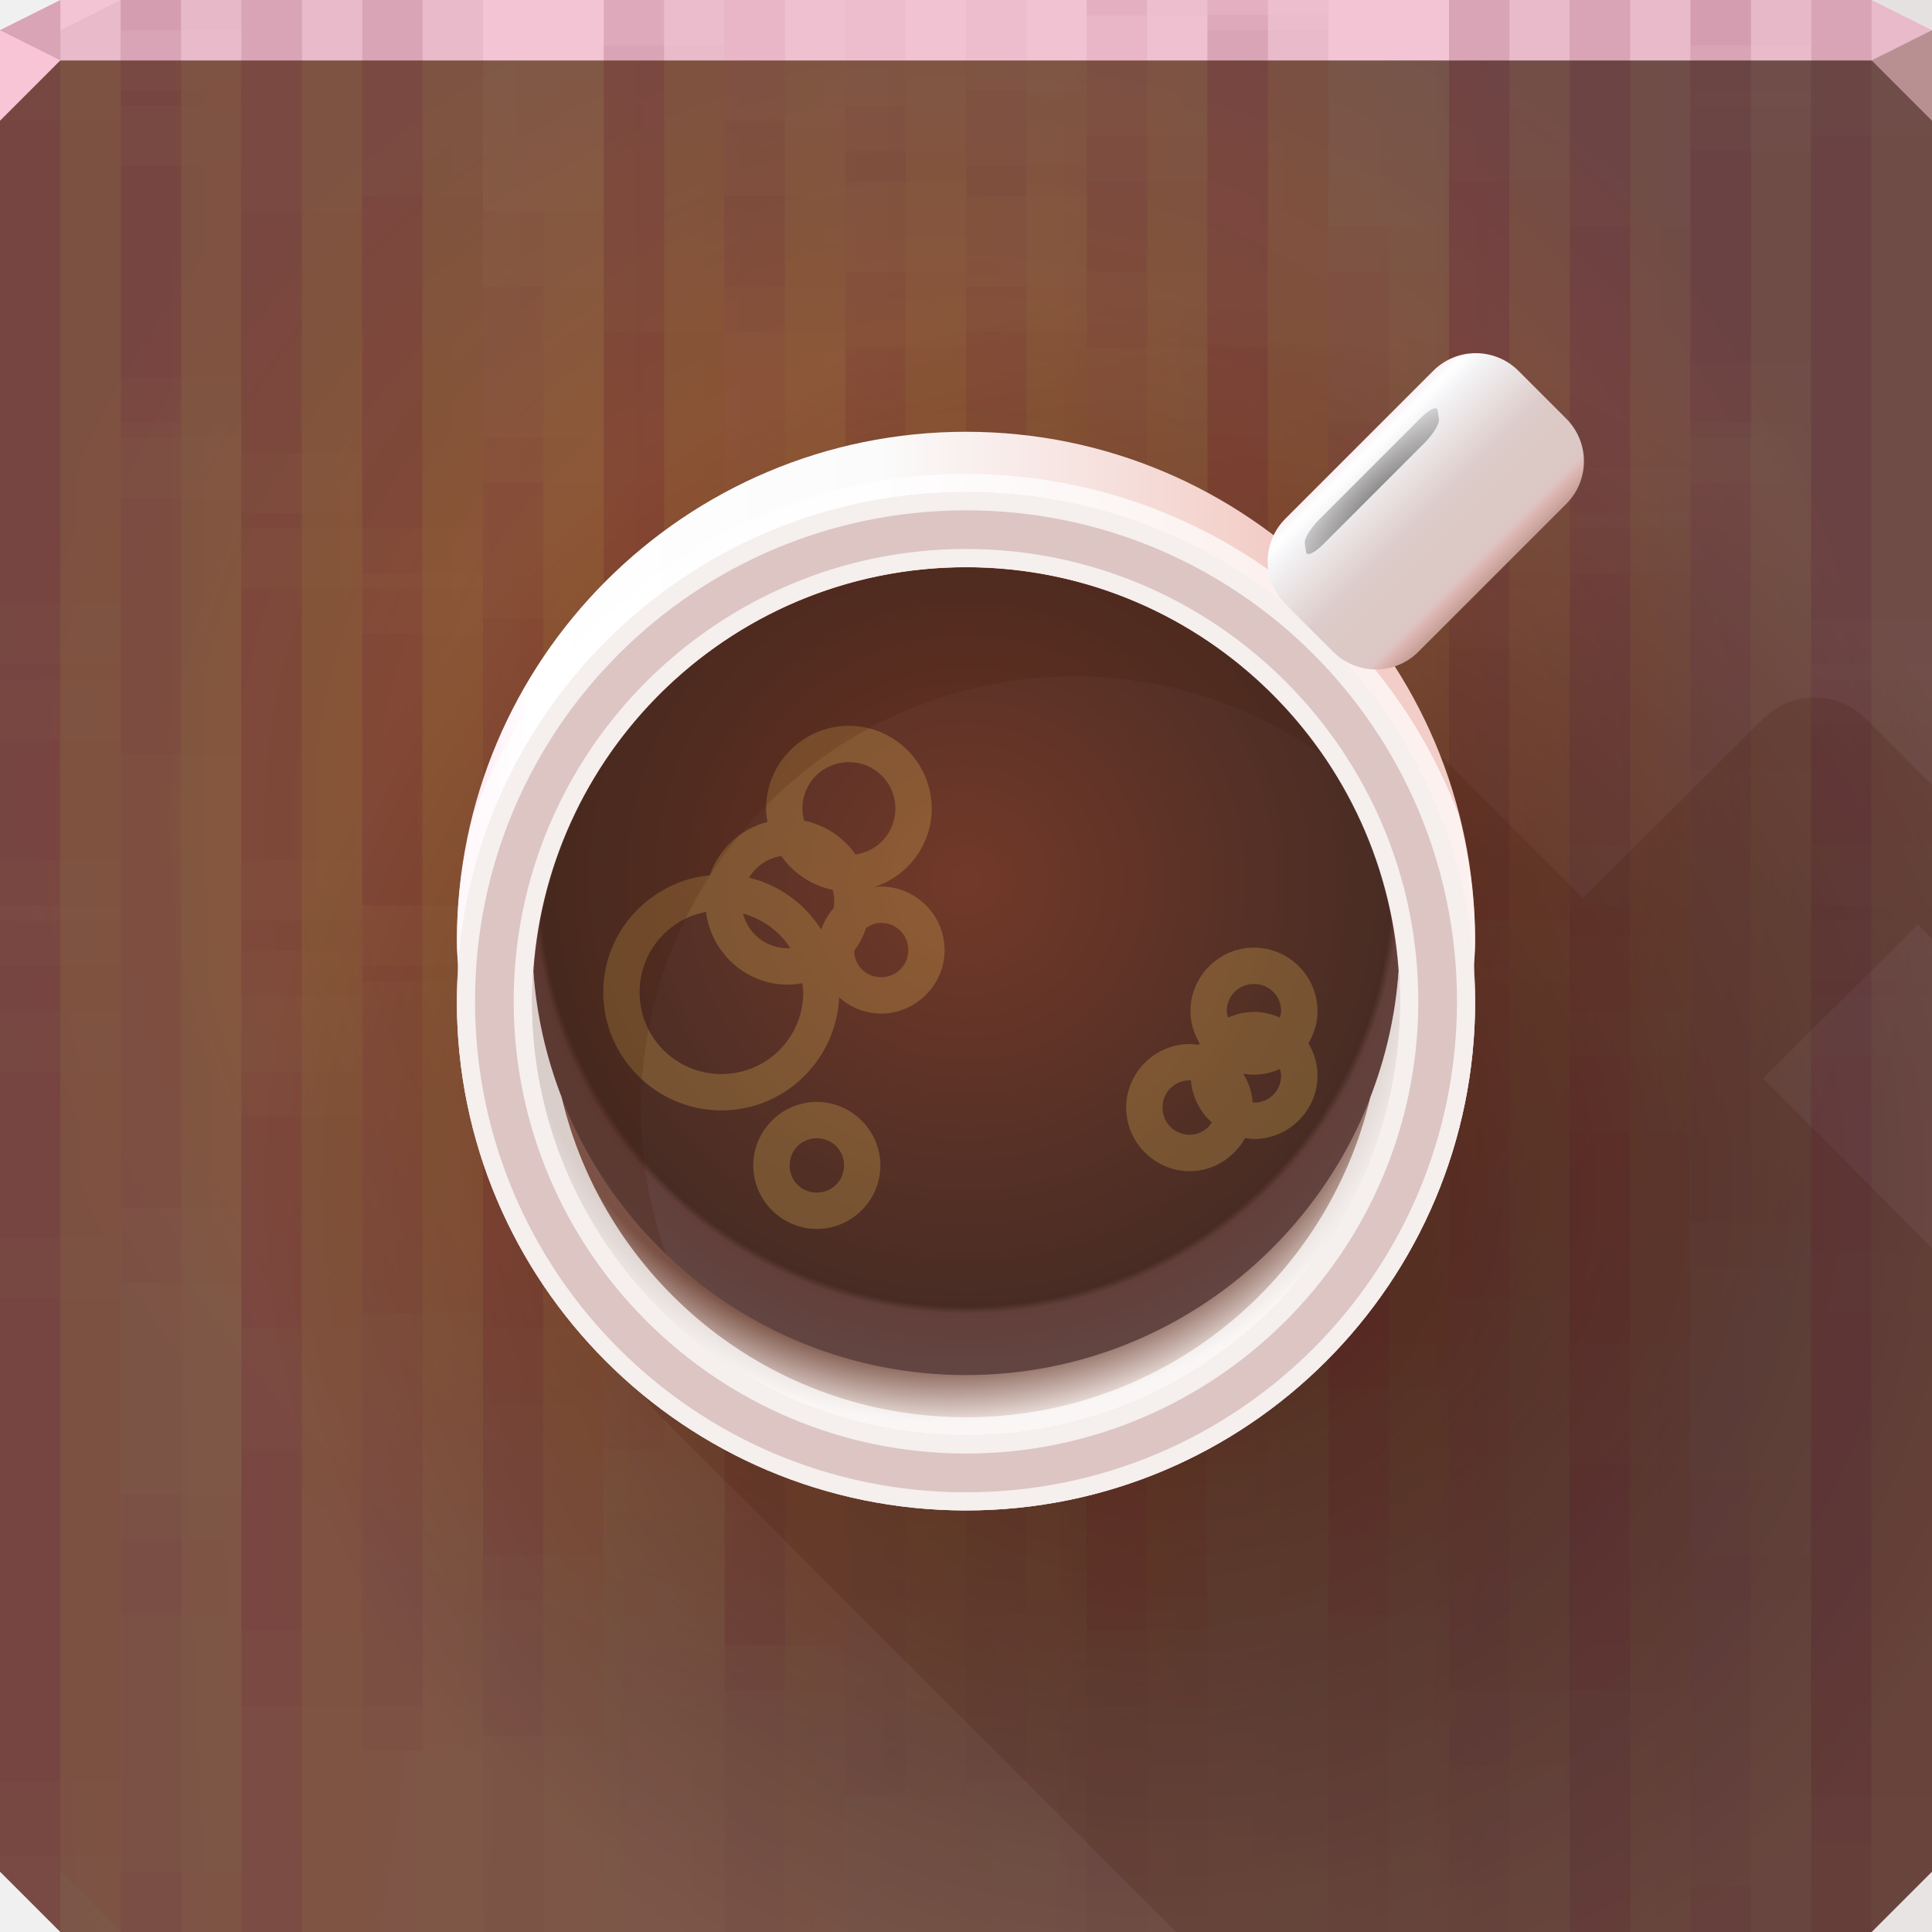
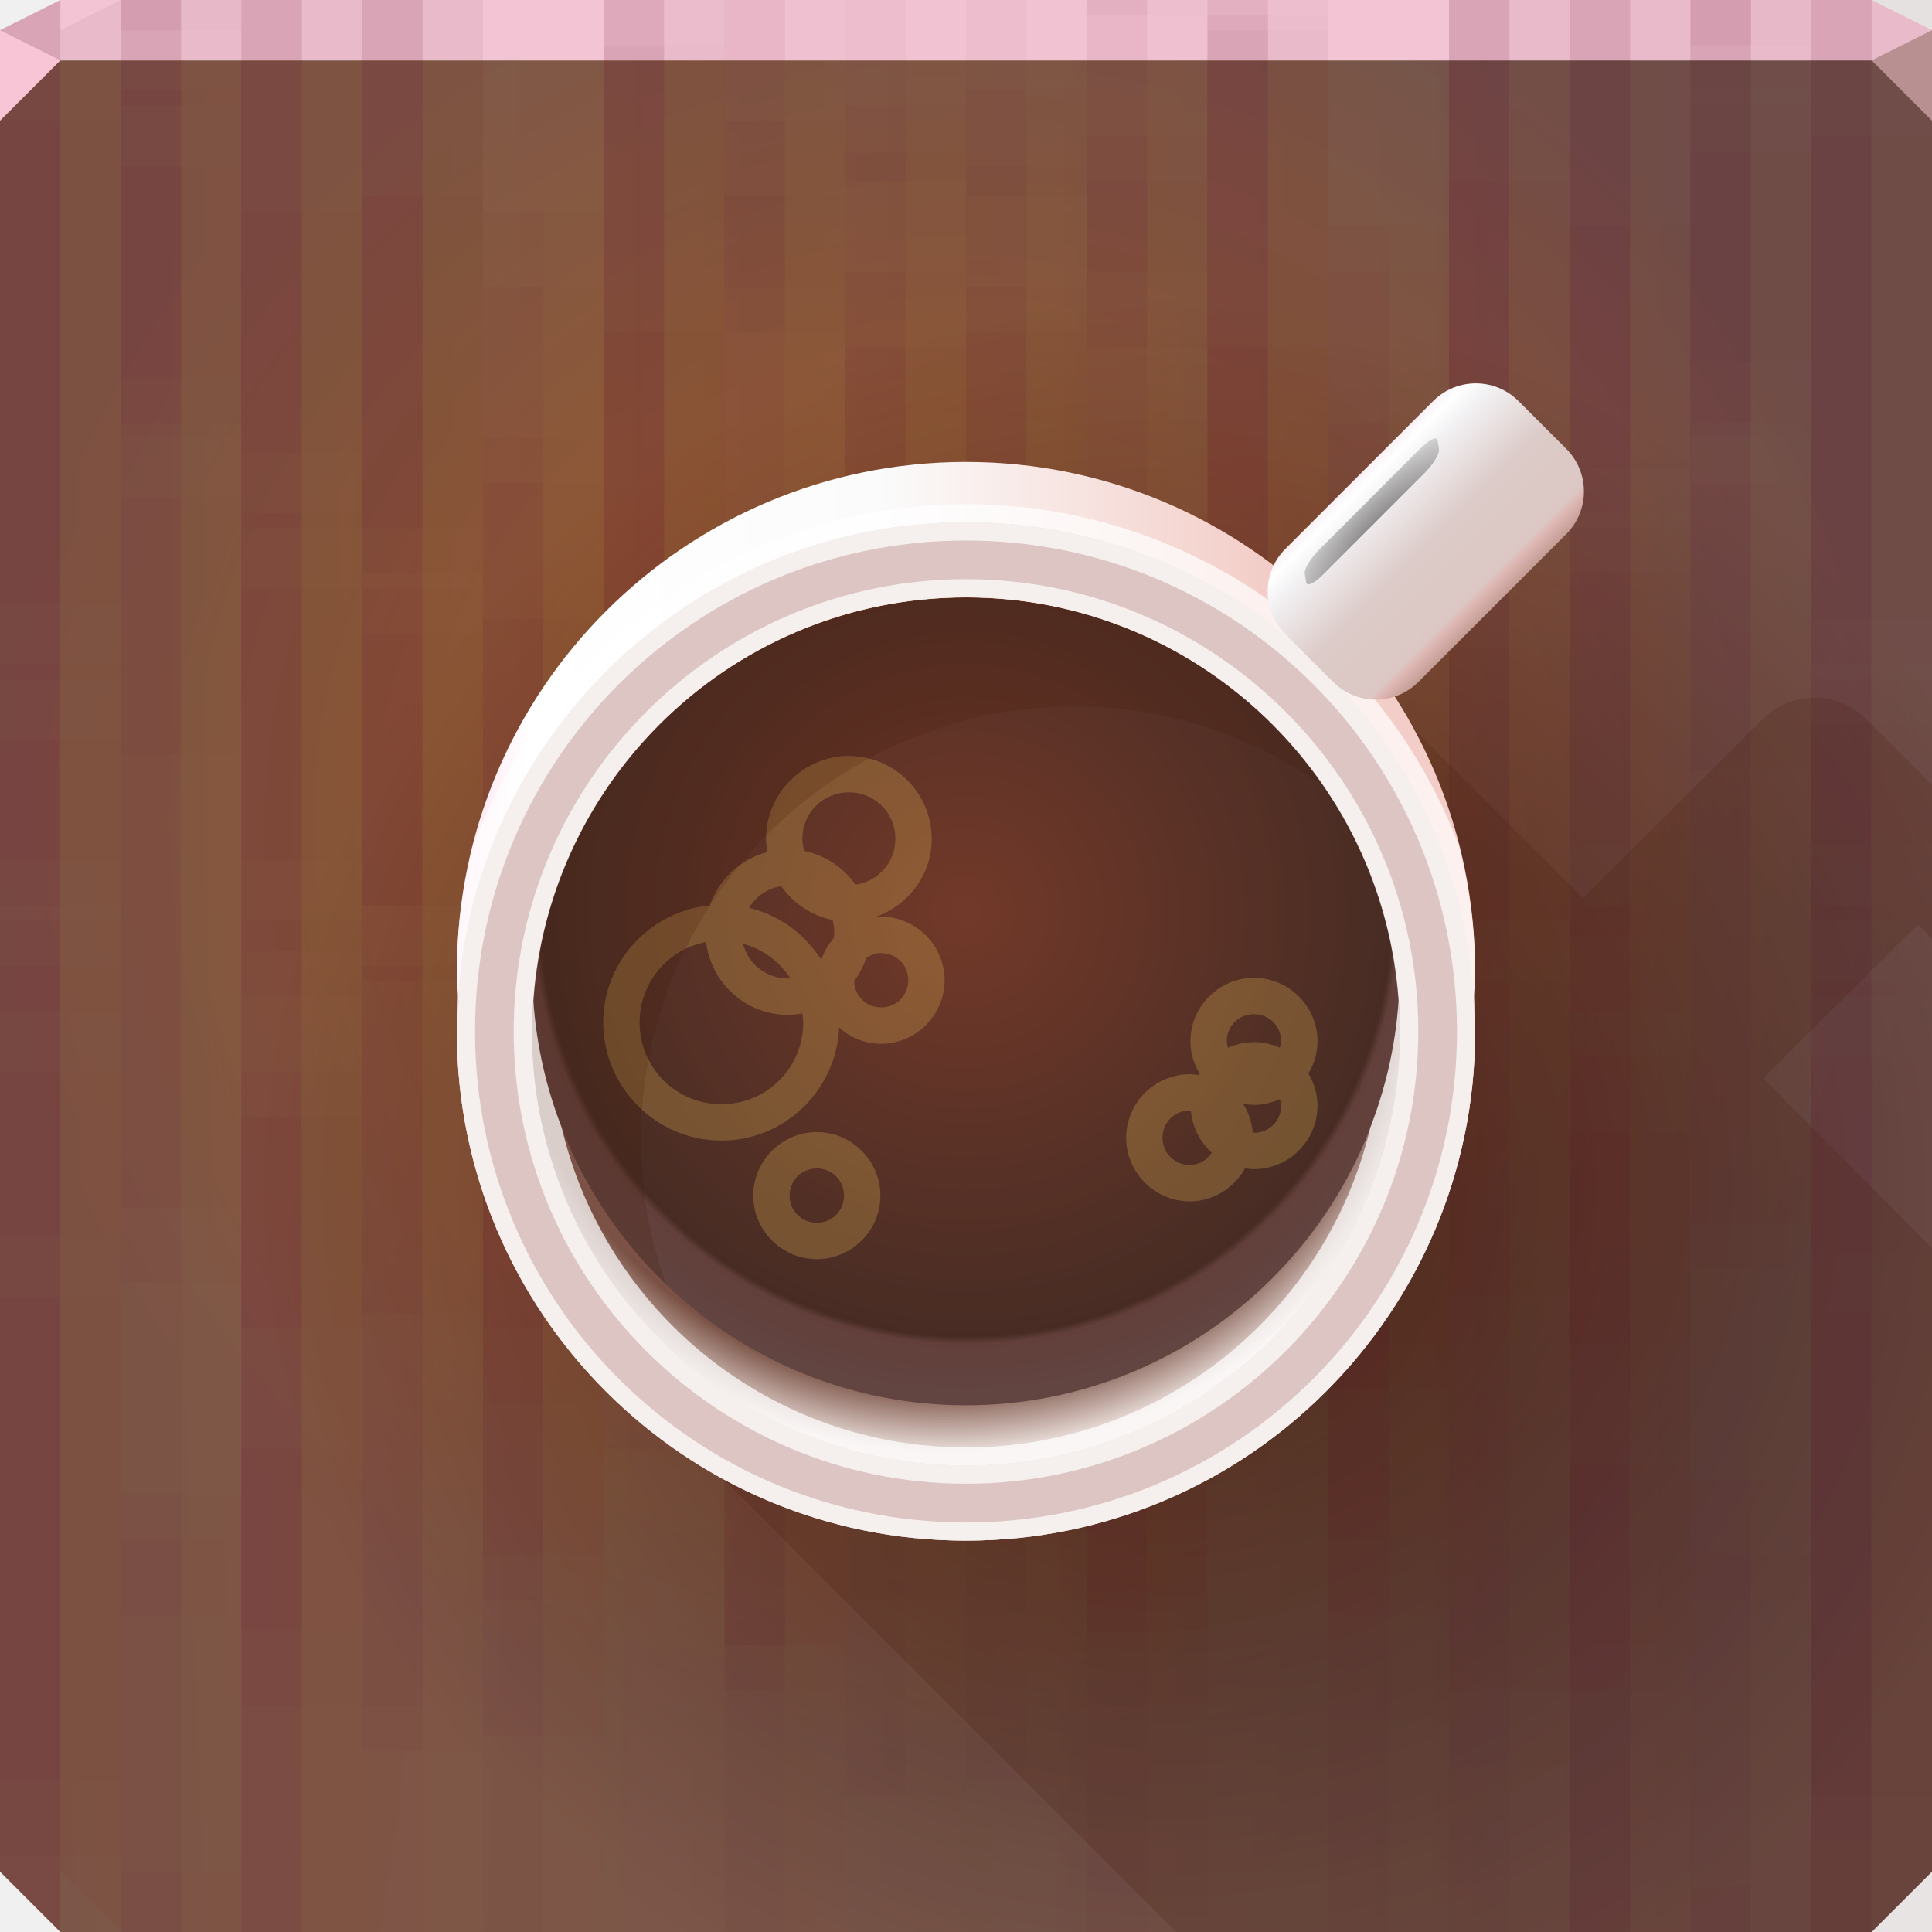
<svg xmlns="http://www.w3.org/2000/svg" xmlns:xlink="http://www.w3.org/1999/xlink" width="64" height="64" version="1.1">
  <defs>
    <linearGradient id="a">
      <stop stop-color="#000000" stop-opacity=".504" offset="0" />
      <stop stop-color="#000000" stop-opacity="0" offset="1" />
    </linearGradient>
    <radialGradient id="d" cx="31.826" cy="27.069" r="32" gradientTransform="matrix(1 0 0 .96875 0 1.0312)" gradientUnits="userSpaceOnUse">
      <stop stop-color="#9e6431" offset="0" />
      <stop stop-color="#6f5c53" offset="1" />
    </radialGradient>
    <radialGradient id="c" cx="76.364" cy="206.79" r="32" gradientTransform="matrix(-.00016199 20.088 -1.4162 0 304.34 -1517.8)" gradientUnits="userSpaceOnUse">
      <stop stop-color="#d4440c" stop-opacity=".163" offset="0" />
      <stop stop-color="#722834" stop-opacity=".192" offset="1" />
    </radialGradient>
    <radialGradient id="b" cx="101.47" cy="178.01" r="32" gradientTransform="matrix(-1.4403e-5 .92232 -.95214 0 208.37 -54.215)" gradientUnits="userSpaceOnUse" xlink:href="#a" />
-     <radialGradient id="g" cx="15" cy="14.153" r="10" gradientTransform="matrix(1.6275 0 0 1.6275 -9.4127 -9.8181)" gradientUnits="userSpaceOnUse">
+     <radialGradient id="g" cx="15" cy="14.153" r="10" gradientTransform="matrix(1.6275,0,0,1.6275,-9.4127,-9.8181)" gradientUnits="userSpaceOnUse">
      <stop stop-color="#723929" offset="0" />
      <stop stop-color="#482c24" offset=".604" />
      <stop stop-color="#623f3a" offset=".614" />
      <stop stop-color="#615b5d" offset="1" />
    </radialGradient>
    <linearGradient id="i" x1="14.696" x2="42.039" y1="23.236" y2="23.236" gradientUnits="userSpaceOnUse">
      <stop stop-color="#ffdeee" offset="0" />
      <stop stop-color="#ffffff" offset=".105" />
      <stop stop-color="#fbfbfb" offset=".526" />
      <stop stop-color="#f3cdc7" offset="1" />
    </linearGradient>
-     <radialGradient id="f" cx="31.457" cy="24.743" r="14.381" gradientTransform="matrix(1.1513 6.616e-8 -6.2947e-8 1.0954 -4.8425 4.2564)" gradientUnits="userSpaceOnUse">
+     <radialGradient id="f" cx="31.457" cy="24.743" r="14.381" gradientTransform="matrix(1.1513,6.616e-8,-6.2947e-8,1.0954,-4.8425,4.2564)" gradientUnits="userSpaceOnUse">
      <stop stop-color="#b88c7f" offset="0" />
      <stop stop-color="#7a5144" offset=".866" />
      <stop stop-color="#ebdfdb" offset="1" />
    </radialGradient>
    <radialGradient id="e" cx="28.447" cy="4.361" r="1.847" gradientTransform="matrix(.74861 .74861 -1.9167 1.9167 17.612 -23.385)" gradientUnits="userSpaceOnUse" xlink:href="#a" />
    <linearGradient id="h" x1="30.195" x2="34.221" y1="3.634" y2="7.66" gradientUnits="userSpaceOnUse">
      <stop stop-color="#f0dbe5" offset="0" />
      <stop stop-color="#ffffff" offset=".139" />
      <stop stop-color="#f3f2f4" offset=".227" />
      <stop stop-color="#dccbc8" offset=".558" />
      <stop stop-color="#dcc7c4" offset=".882" />
      <stop stop-color="#ddb6b2" offset=".918" />
      <stop stop-color="#c19a93" offset="1" />
    </linearGradient>
  </defs>
  <path d="m0 2v60l2 2h60l2-2v-60h-32z" color="#000000" fill="url(#d)" />
  <path d="m0 2v60l2 2h60l2-2v-60h-32z" color="#000000" fill="url(#b)" />
  <path d="m0 2v60l2 2h60l2-2v-60h-32z" color="#000000" fill="url(#c)" />
  <path d="m2 0-2 1v1h64v-1l-2-1h-30z" color="#000000" fill="#f3c4d3" />
  <g fill="#550022">
    <g transform="translate(0,-14.5)" fill-opacity=".036">
      <path transform="translate(0,14.5)" d="m2 0-2 1v21.5h2zm2 0v3.5h2v-3.5zm4 0v17.5h2v-17.5zm4 0v32.5h2v-32.5zm8 0v27.5h2v-27.5zm16 0v0.5h2v-0.5zm12 0v19.5h2v-19.5zm4 0v33.5h2v-33.5zm4 0v14.5h2v-14.5zm4 0v30.5h2v-30.5zm-20 0.5v37h2v-37zm-36 5v37h2v-37zm28 0v37h2v-37zm-8 1v37h2v-37zm-8 3v37h2v-37zm12 2v37h2v-37zm16 5v37h2v-37zm-36 3v37h2v-37zm28 0v37h2v-37zm12 2v37h2v-37zm-48 3v37h2v-37zm60 8v31.5h2v-31.5zm-8 5v26.5h2v-26.5zm4 14v12.5h2v-12.5z" color="#000000" />
      <path transform="translate(0,14.5)" d="m2 0-2 1v29h2zm2 0v14h2v-14zm4 0v33h2v-33zm4 0v19h2v-19zm8 0v37h2v-37zm20 0v27h2v-27zm8 0v32h2v-32zm4 0v17h2v-17zm4 0v3h2v-3zm4 0v22h2v-22zm-32 5v37h2v-37zm28 0v37h2v-37zm-20 1v37h2v-37zm8 3v37h2v-37zm-12 2v37h2v-37zm-16 5v37h2v-37zm8 3v37h2v-37zm28 0v37h2v-37zm-40 2v37h2v-37zm48 3v37h2v-37zm-60 8v30l2 2v-32zm8 5v27h2v-27zm-4 14v13h2v-13z" color="#000000" />
      <path transform="translate(0,14.5)" d="m2 0-2 1v27.5h2zm2 0v12.5h2v-12.5zm4 0v31.5h2v-31.5zm4 0v17.5h2v-17.5zm8 0v35.5h2v-35.5zm20 0v25.5h2v-25.5zm8 0v30.5h2v-30.5zm4 0v15.5h2v-15.5zm4 0v1.5h2v-1.5zm4 0v20.5h2v-20.5zm-32 3.5v37h2v-37zm28 0v37h2v-37zm-20 1v37h2v-37zm8 3v37h2v-37zm-12 2v37h2v-37zm-16 5v37h2v-37zm8 3v37h2v-37zm28 0v37h2v-37zm-40 2v37h2v-37zm48 3v37h2v-37zm-60 8v31.5l2 2v-33.5zm8 5v28.5h2v-28.5zm-4 14v14.5h2v-14.5z" color="#000000" />
      <path transform="translate(0,14.5)" d="m2 0-2 1v19h2zm2 0v1h2v-1zm4 0v15h2v-15zm4 0v30h2v-30zm8 0v25h2v-25zm20 0v35h2v-35zm8 0v17h2v-17zm4 0v31h2v-31zm4 0v12h2v-12zm4 0v28h2v-28zm-56 3v37h2v-37zm28 0v37h2v-37zm-8 1v37h2v-37zm-8 3v37h2v-37zm12 2v37h2v-37zm16 5v37h2v-37zm-36 3v37h2v-37zm28 0v37h2v-37zm12 2v37h2v-37zm-48 3v37h2v-37zm60 8v34h2v-34zm-8 5v29h2v-29zm4 14v15h2v-15z" color="#000000" />
      <path transform="translate(0,14.5)" d="m2 0-2 1v32.5h2zm2 0v14.5h2v-14.5zm4 0v28.5h2v-28.5zm16 0v9.5h2v-9.5zm8 0v6.5h2v-6.5zm4 0v11.5h2v-11.5zm12 0v30.5h2v-30.5zm8 0v25.5h2v-25.5zm-36 1.5v37h2v-37zm40 3v37h2v-37zm-48 2v37h2v-37zm40 1v37h2v-37zm-12 4v37h2v-37zm-36 5v37h2v-37zm28 0v37h2v-37zm-8 1v37h2v-37zm-8 3v37h2v-37zm12 2v37h2v-37zm16 5v36.5h2v-36.5zm-36 3v33.5h2v-33.5zm28 0v33.5h2v-33.5zm12 2v31.5h2v-31.5zm-48 3v26.5l2 2v-28.5zm60 8v20.5h2v-20.5zm-8 5v15.5h2v-15.5zm4 14v1.5h2v-1.5z" color="#000000" />
      <path transform="translate(0,14.5)" d="m4 0v25h2v-25zm8 0v30h2v-30zm12 0v11h2v-11zm4 0v6h2v-6zm8 0v9h2v-9zm16 0v28h2v-28zm4 0v14h2v-14zm4 0v33h2v-33zm-20 1v37h2v-37zm-40 3v37h2v-37zm48 2v37h2v-37zm-40 1v37h2v-37zm12 4v37h2v-37zm8 5v37h2v-37zm28 0v37h2v-37zm-20 1v37h2v-37zm8 3v37h2v-37zm-12 2v37h2v-37zm-16 5v37h2v-37zm8 3v34h2v-34zm28 0v34h2v-34zm-40 2v32h2v-32zm48 3v29h2v-29zm-60 8v19l2 2v-21zm8 5v16h2v-16zm-4 14v2h2v-2z" color="#000000" />
    </g>
    <g transform="translate(2,-14.5)" fill-opacity=".015">
      <path transform="translate(0,14.5)" d="m2 0-2 1v21.5h2zm2 0v3.5h2v-3.5zm4 0v17.5h2v-17.5zm4 0v32.5h2v-32.5zm8 0v27.5h2v-27.5zm16 0v0.5h2v-0.5zm12 0v19.5h2v-19.5zm4 0v33.5h2v-33.5zm4 0v14.5h2v-14.5zm4 0v30.5h2v-30.5zm-20 0.5v37h2v-37zm-36 5v37h2v-37zm28 0v37h2v-37zm-8 1v37h2v-37zm-8 3v37h2v-37zm12 2v37h2v-37zm16 5v37h2v-37zm-36 3v37h2v-37zm28 0v37h2v-37zm12 2v37h2v-37zm-48 3v37h2v-37zm60 8v31.5h2v-31.5zm-8 5v26.5h2v-26.5zm4 14v12.5h2v-12.5z" color="#000000" />
      <path transform="translate(0,14.5)" d="m2 0-2 1v29h2zm2 0v14h2v-14zm4 0v33h2v-33zm4 0v19h2v-19zm8 0v37h2v-37zm20 0v27h2v-27zm8 0v32h2v-32zm4 0v17h2v-17zm4 0v3h2v-3zm4 0v22h2v-22zm-32 5v37h2v-37zm28 0v37h2v-37zm-20 1v37h2v-37zm8 3v37h2v-37zm-12 2v37h2v-37zm-16 5v37h2v-37zm8 3v37h2v-37zm28 0v37h2v-37zm-40 2v37h2v-37zm48 3v37h2v-37zm-60 8v30l2 2v-32zm8 5v27h2v-27zm-4 14v13h2v-13z" color="#000000" />
      <path transform="translate(0,14.5)" d="m2 0-2 1v27.5h2zm2 0v12.5h2v-12.5zm4 0v31.5h2v-31.5zm4 0v17.5h2v-17.5zm8 0v35.5h2v-35.5zm20 0v25.5h2v-25.5zm8 0v30.5h2v-30.5zm4 0v15.5h2v-15.5zm4 0v1.5h2v-1.5zm4 0v20.5h2v-20.5zm-32 3.5v37h2v-37zm28 0v37h2v-37zm-20 1v37h2v-37zm8 3v37h2v-37zm-12 2v37h2v-37zm-16 5v37h2v-37zm8 3v37h2v-37zm28 0v37h2v-37zm-40 2v37h2v-37zm48 3v37h2v-37zm-60 8v31.5l2 2v-33.5zm8 5v28.5h2v-28.5zm-4 14v14.5h2v-14.5z" color="#000000" />
      <path transform="translate(0,14.5)" d="m2 0-2 1v19h2zm2 0v1h2v-1zm4 0v15h2v-15zm4 0v30h2v-30zm8 0v25h2v-25zm20 0v35h2v-35zm8 0v17h2v-17zm4 0v31h2v-31zm4 0v12h2v-12zm4 0v28h2v-28zm-56 3v37h2v-37zm28 0v37h2v-37zm-8 1v37h2v-37zm-8 3v37h2v-37zm12 2v37h2v-37zm16 5v37h2v-37zm-36 3v37h2v-37zm28 0v37h2v-37zm12 2v37h2v-37zm-48 3v37h2v-37zm60 8v34h2v-34zm-8 5v29h2v-29zm4 14v15h2v-15z" color="#000000" />
      <path transform="translate(0,14.5)" d="m2 0-2 1v32.5h2zm2 0v14.5h2v-14.5zm4 0v28.5h2v-28.5zm16 0v9.5h2v-9.5zm8 0v6.5h2v-6.5zm4 0v11.5h2v-11.5zm12 0v30.5h2v-30.5zm8 0v25.5h2v-25.5zm-36 1.5v37h2v-37zm40 3v37h2v-37zm-48 2v37h2v-37zm40 1v37h2v-37zm-12 4v37h2v-37zm-36 5v37h2v-37zm28 0v37h2v-37zm-8 1v37h2v-37zm-8 3v37h2v-37zm12 2v37h2v-37zm16 5v36.5h2v-36.5zm-36 3v33.5h2v-33.5zm28 0v33.5h2v-33.5zm12 2v31.5h2v-31.5zm-48 3v26.5l2 2v-28.5zm60 8v20.5h2v-20.5zm-8 5v15.5h2v-15.5zm4 14v1.5h2v-1.5z" color="#000000" />
      <path transform="translate(0,14.5)" d="m4 0v25h2v-25zm8 0v30h2v-30zm12 0v11h2v-11zm4 0v6h2v-6zm8 0v9h2v-9zm16 0v28h2v-28zm4 0v14h2v-14zm4 0v33h2v-33zm-20 1v37h2v-37zm-40 3v37h2v-37zm48 2v37h2v-37zm-40 1v37h2v-37zm12 4v37h2v-37zm8 5v37h2v-37zm28 0v37h2v-37zm-20 1v37h2v-37zm8 3v37h2v-37zm-12 2v37h2v-37zm-16 5v37h2v-37zm8 3v34h2v-34zm28 0v34h2v-34zm-40 2v32h2v-32zm48 3v29h2v-29zm-60 8v19l2 2v-21zm8 5v16h2v-16zm-4 14v2h2v-2z" color="#000000" />
    </g>
  </g>
  <g transform="matrix(1.2047 0 0 1.2047 9.1107 9.0752)">
    <path transform="matrix(.83008 0 0 .83008 -7.5626 -7.5331)" d="m43.938 22.25c-0.616 0-1.247 0.216-1.719 0.688l-20.438 20.469c-0.944 0.944-0.944 2.462 0 3.406l17.188 17.188h23.031l2-2v-20.656l-5.594-5.625 5.125-5.094 0.469 0.469v-5.094l-2.188-2.188c-0.944-0.944-2.462-0.944-3.406 0l-5.969 5.938-6.812-6.812c-0.472-0.472-1.072-0.688-1.688-0.688z" color="#000000" fill="#421300" fill-opacity=".164" />
-     <g>
+     <g transform="translate(0 .83008)">
      <path d="m19 6c-7.732 0-14 6.268-14 14s6.268 14 14 14 14-6.268 14-14-6.268-14-14-14zm0 2.062c6.587 0 11.938 5.351 11.938 11.938s-5.351 11.938-11.938 11.938-11.938-5.351-11.938-11.938 5.351-11.938 11.938-11.938z" color="#000000" fill="#ecedef" />
      <path transform="matrix(1.1926 0 0 1.1926 1.1111 .91852)" d="m25 16a10 10 0 0 1-10 10 10 10 0 0 1-10-10 10 10 0 0 1 10-10 10 10 0 0 1 10 10z" color="#000000" fill="url(#g)" />
      <path transform="translate(2,-1)" d="m13.781 13.424c-1.252 0-2.279 1.025-2.279 2.277 0 0.126 0.017 0.247 0.037 0.367-0.742 0.192-1.336 0.746-1.584 1.465-1.637 0.164-2.93 1.538-2.93 3.217 0 1.789 1.461 3.25 3.25 3.25 1.741 0 3.16-1.387 3.236-3.109 0.309 0.274 0.71 0.447 1.152 0.447 0.959 0 1.748-0.787 1.748-1.746s-0.789-1.748-1.748-1.748c-0.068 0-0.133 0.012-0.199 0.02 0.919-0.294 1.594-1.149 1.594-2.162 0-1.252-1.025-2.277-2.277-2.277zm0 1c0.712 0 1.277 0.566 1.277 1.277 0 0.649-0.472 1.174-1.096 1.262-0.33-0.47-0.831-0.81-1.412-0.928-0.029-0.107-0.049-0.217-0.049-0.334 0-0.712 0.568-1.277 1.279-1.277zm-1.861 2.582c0.331 0.469 0.832 0.81 1.412 0.928 0.028 0.106 0.047 0.216 0.047 0.332 0 0.06-0.01 0.117-0.018 0.174-0.151 0.17-0.266 0.369-0.342 0.588-0.446-0.706-1.153-1.226-1.986-1.428 0.195-0.312 0.504-0.54 0.887-0.594zm-2.068 1.535c0.139 1.122 1.092 2.002 2.25 2.002 0.136 0 0.268-0.018 0.398-0.041 0.009 0.083 0.025 0.163 0.025 0.248 0 1.249-1.001 2.25-2.25 2.25s-2.25-1.001-2.25-2.25c0-1.103 0.783-2.012 1.826-2.209zm1.016 0.047c0.544 0.148 1.005 0.487 1.301 0.949-0.022 0.001-0.044 0.006-0.066 0.006-0.599 0-1.093-0.403-1.234-0.955zm3.797 0.256c0.419 0 0.748 0.329 0.748 0.748s-0.329 0.746-0.748 0.746c-0.41 0-0.728-0.315-0.742-0.721 0.143-0.191 0.253-0.405 0.33-0.635 0.119-0.08 0.255-0.139 0.412-0.139zm10.254 0.68c-0.959 0-1.748 0.787-1.748 1.746 0 0.323 0.096 0.624 0.252 0.885-0.008 0.014-0.015 0.029-0.023 0.043-0.082-0.012-0.163-0.023-0.248-0.023-0.959 0-1.748 0.789-1.748 1.748s0.789 1.748 1.748 1.748c0.655 0 1.223-0.372 1.522-0.91 0.081 0.012 0.162 0.025 0.246 0.025 0.959 0 1.746-0.787 1.746-1.746 0-0.323-0.095-0.624-0.25-0.885 0.155-0.261 0.25-0.561 0.25-0.885 0-0.959-0.787-1.746-1.746-1.746zm0 1c0.419 0 0.746 0.327 0.746 0.746 0 0.063-0.021 0.119-0.035 0.178-0.218-0.099-0.458-0.156-0.711-0.156-0.254 0-0.494 0.059-0.713 0.158-0.015-0.059-0.035-0.116-0.035-0.18 0-0.419 0.329-0.746 0.748-0.746zm0.711 2.338c0.014 0.059 0.035 0.114 0.035 0.178 0 0.419-0.327 0.746-0.746 0.746-0.013 0-0.023-0.007-0.035-0.008-0.024-0.288-0.115-0.557-0.264-0.789 0.098 0.017 0.196 0.029 0.299 0.029 0.253 0 0.493-0.058 0.711-0.156zm-2.478 0.312c0.012 0 0.022 0.005 0.033 0.006 0.038 0.457 0.251 0.864 0.576 1.154-0.133 0.199-0.347 0.336-0.609 0.336-0.419 0-0.748-0.329-0.748-0.748s0.329-0.748 0.748-0.748zm-10.254 0.592c-0.959 0-1.748 0.789-1.748 1.748 0 0.959 0.789 1.746 1.748 1.746s1.748-0.787 1.748-1.746-0.789-1.748-1.748-1.748zm0 1c0.419 0 0.748 0.329 0.748 0.748s-0.329 0.746-0.748 0.746-0.748-0.327-0.748-0.746c0-0.419 0.329-0.748 0.748-0.748z" color="#000000" fill="#e3b655" fill-opacity=".274" style="text-decoration-line:none;text-indent:0;text-transform:none" />
      <path d="m19 8.062c-6.587 0-11.938 5.351-11.938 11.938 0 4.061 2.056 7.628 5.156 9.781-1.339-1.928-2.156-4.256-2.156-6.781 0-6.587 5.351-11.938 11.938-11.938 2.525 0 4.853 0.817 6.781 2.156-2.154-3.101-5.72-5.156-9.781-5.156z" color="#000000" fill="#421300" fill-opacity=".164" />
      <path transform="matrix(.83008 0 0 .83008 -7.5626 -7.5331)" d="m32 14.303c-9.315 0-16.865 7.552-16.865 16.867 0 0.338 0.031 0.667 0.051 1 0.52-8.847 7.837-15.867 16.814-15.867s16.294 7.021 16.814 15.867c0.02-0.333 0.051-0.662 0.051-1 1e-6 -9.315-7.551-16.867-16.865-16.867z" color="#000000" fill="url(#i)" />
      <path transform="matrix(.83008 0 0 .83008 -7.5626 -7.5331)" d="m17.67 32.17c-0.023 0.331-0.051 0.663-0.051 1 0 7.935 6.446 14.381 14.381 14.381s14.381-6.446 14.381-14.381c0-0.337-0.028-0.669-0.051-1-0.517 7.467-6.733 13.381-14.33 13.381s-13.813-5.914-14.33-13.381z" color="#000000" fill="url(#f)" />
      <path d="m19 6c-7.732 0-14 6.268-14 14s6.268 14 14 14 14-6.268 14-14-6.268-14-14-14zm0 2.062c6.587 0 11.938 5.351 11.938 11.938s-5.351 11.938-11.938 11.938-11.938-5.351-11.938-11.938 5.351-11.938 11.938-11.938z" color="#000000" fill="#dcc5c2" />
      <path transform="matrix(.83008 0 0 .83008 -7.5626 -7.5331)" d="m32 15.701c-7.47 0-13.833 4.709-16.328 11.311-0.339 1.333-0.537 2.72-0.537 4.158 0 0.334 0.031 0.661 0.051 0.99-1.94e-4 0.003 1.92e-4 0.006 0 0.01-0.02 0.333-0.051 0.662-0.051 1 0 9.315 7.551 16.865 16.865 16.865s16.865-7.551 16.865-16.865c0-0.338-0.031-0.667-0.051-1 0.02-0.333 0.051-0.662 0.051-1 1e-6 -1.438-0.199-2.826-0.537-4.158-2.495-6.602-8.858-11.311-16.328-11.311zm0 1.205c8.989 0 16.264 7.274 16.264 16.264s-7.274 16.264-16.264 16.264-16.264-7.274-16.264-16.264 7.274-16.264 16.264-16.264zm0 1.279c-8.261 0-14.984 6.723-14.984 14.984 0 8.261 6.723 14.982 14.984 14.982s14.984-6.721 14.984-14.982c0-8.261-6.723-14.984-14.984-14.984zm0 0.604c7.598 0 13.814 5.913 14.33 13.381-0.101 1.463-0.427 2.863-0.934 4.174-1.436 6.076-6.883 10.604-13.396 10.604-6.513 0-11.957-4.526-13.395-10.6-0.507-1.312-0.834-2.713-0.936-4.178 0.516-7.468 6.732-13.381 14.33-13.381z" color="#000000" color-rendering="auto" dominant-baseline="auto" fill="#ffffff" fill-opacity=".716" image-rendering="auto" shape-rendering="auto" solid-color="#000000" style="font-feature-settings:normal;font-variant-alternates:normal;font-variant-caps:normal;font-variant-ligatures:normal;font-variant-numeric:normal;font-variant-position:normal;isolation:auto;mix-blend-mode:normal;shape-padding:0;text-decoration-color:#000000;text-decoration-line:none;text-decoration-style:solid;text-indent:0;text-orientation:mixed;text-transform:none;white-space:normal" />
      <path d="m29.094 10.387-1.311-1.311c-0.65-0.65-0.65-1.698 0-2.348l4.062-4.062c0.65-0.65 1.698-0.65 2.348 0l1.311 1.311c0.65 0.65 0.65 1.698 1e-6 2.348l-4.062 4.062c-0.65 0.65-1.698 0.65-2.348 0z" color="#000000" fill="url(#h)" />
      <path d="m28.352 7.65-0.037-0.247c-0.019-0.122 0.161-0.416 0.403-0.658l2.781-2.783c0.242-0.242 0.452-0.338 0.47-0.216l0.037 0.247c0.019 0.122-0.161 0.416-0.403 0.658l-2.781 2.783c-0.242 0.242-0.452 0.338-0.47 0.216z" color="#000000" fill="url(#e)" />
    </g>
  </g>
  <path d="m64 4-2-2 2-1z" fill="#b99092" />
  <path d="m0 1v3l2-2z" fill="#f7c5d5" />
</svg>
